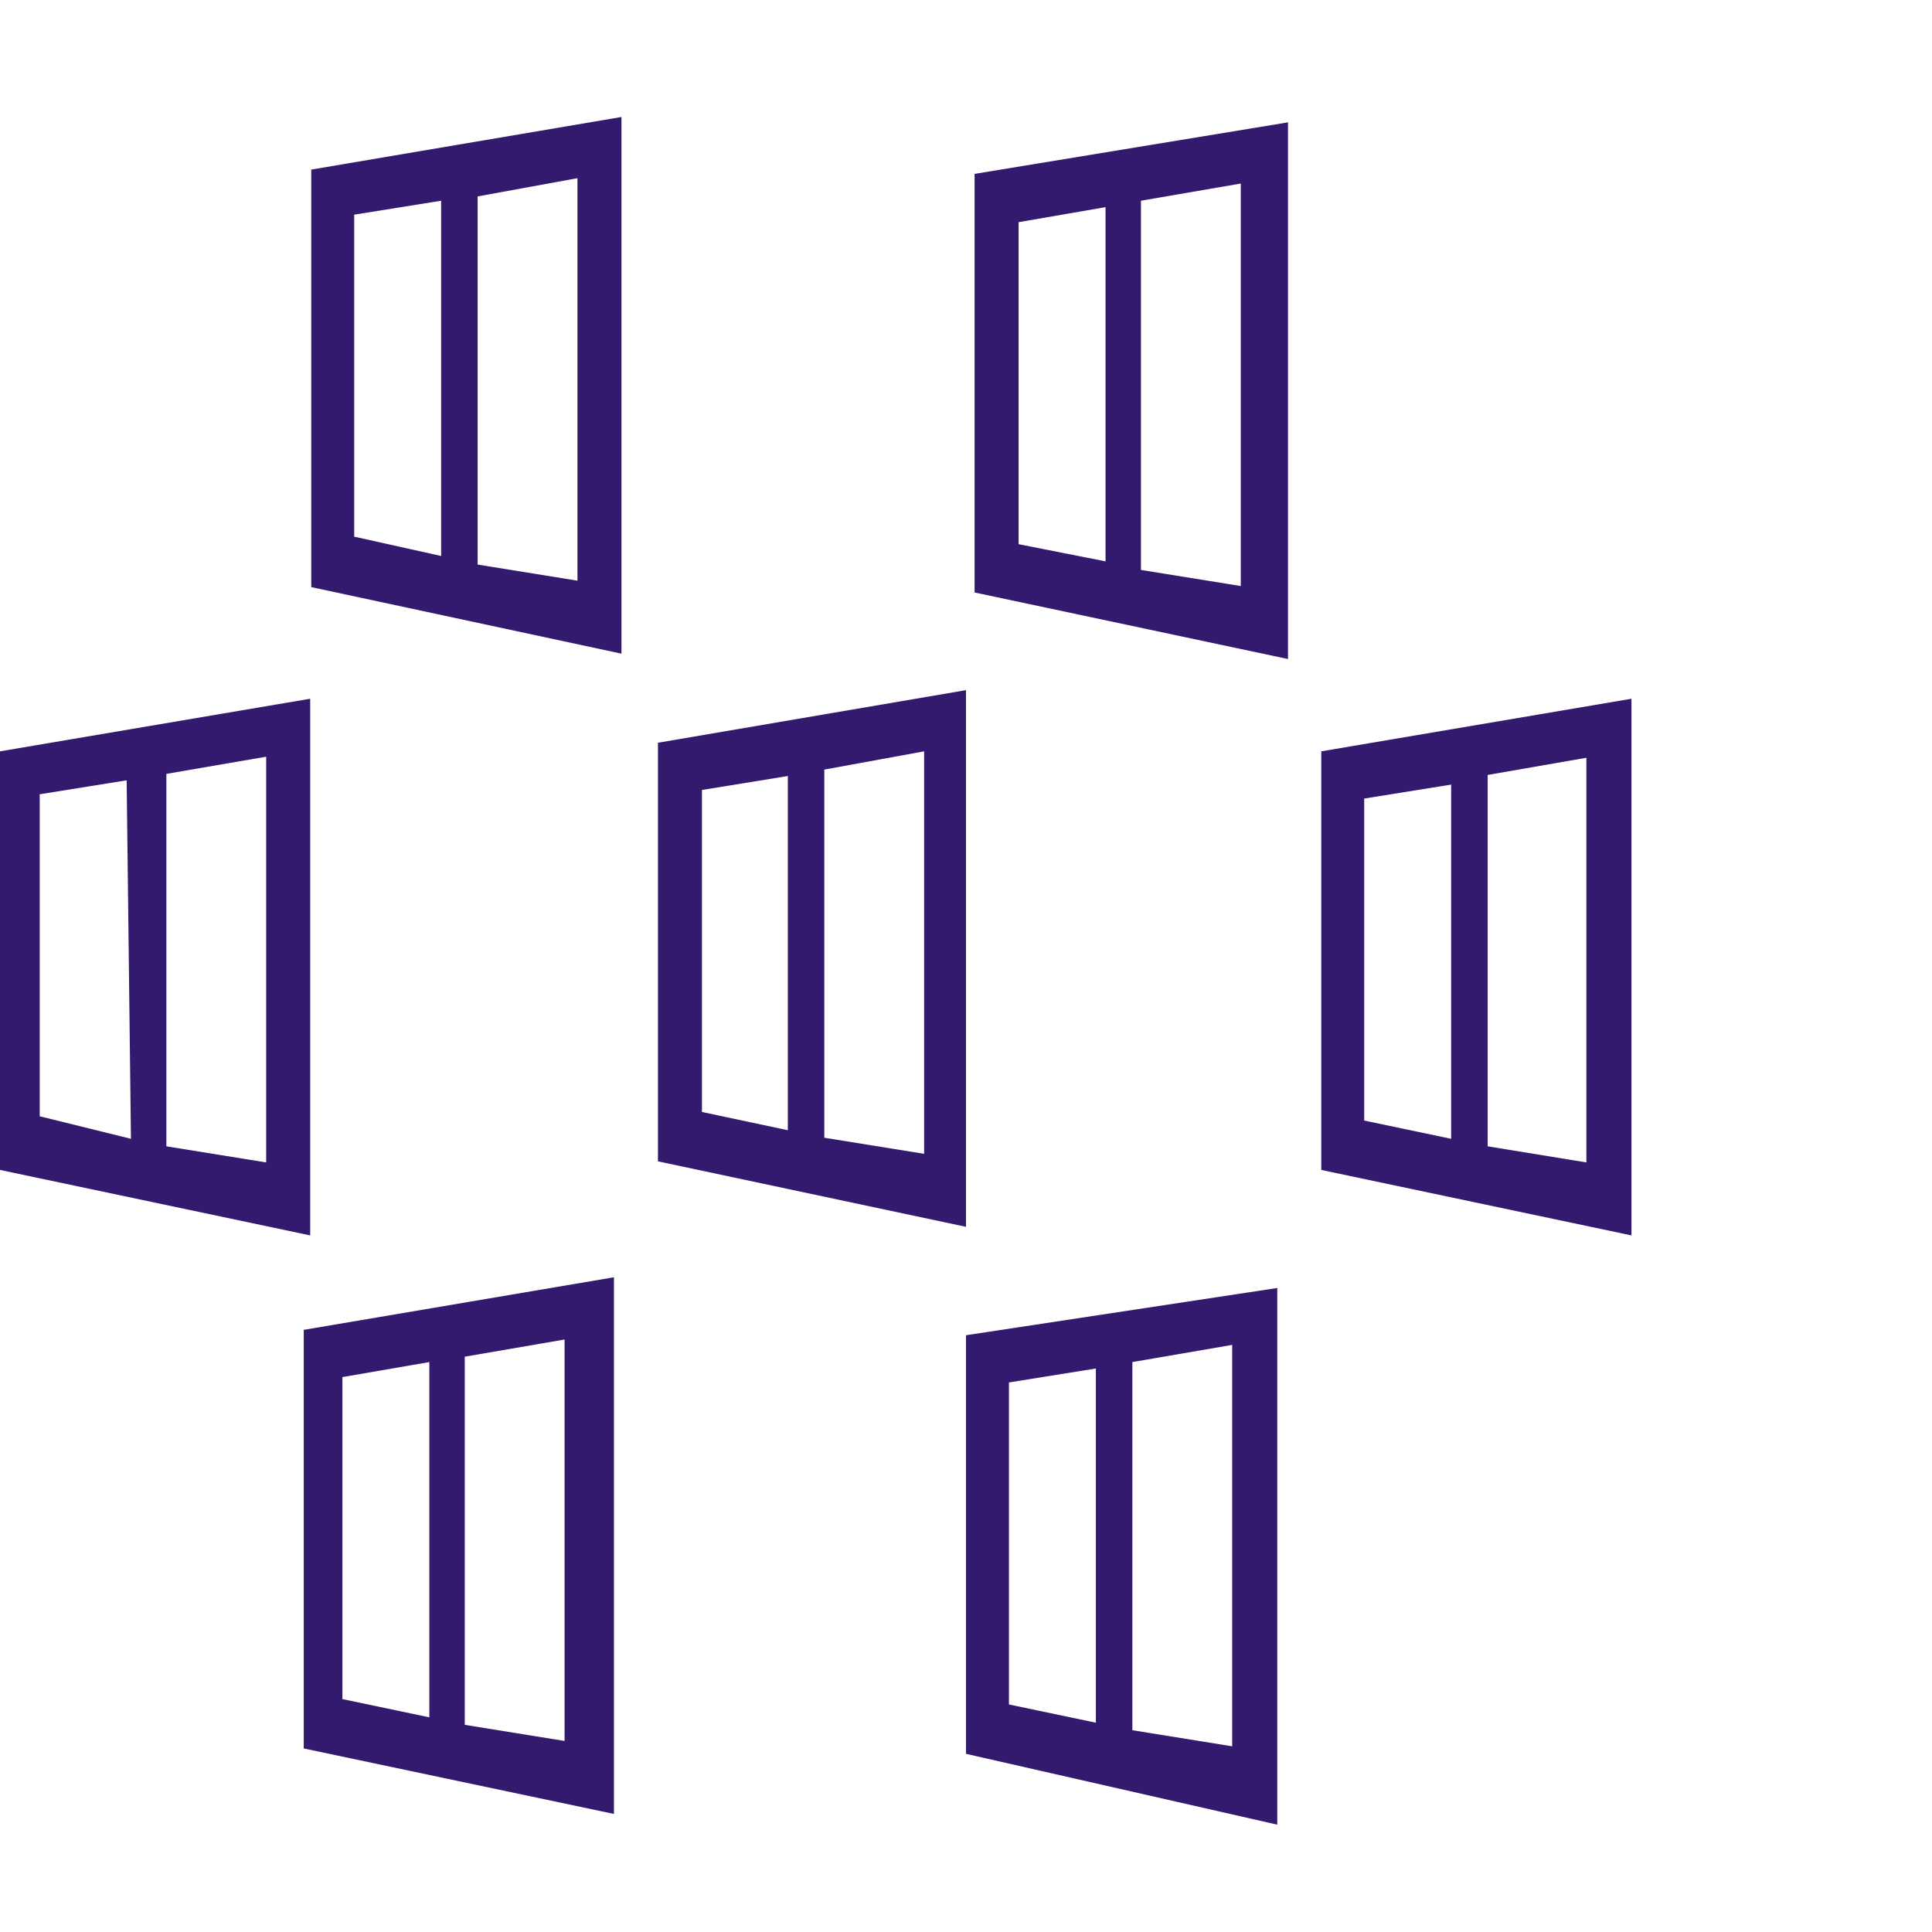
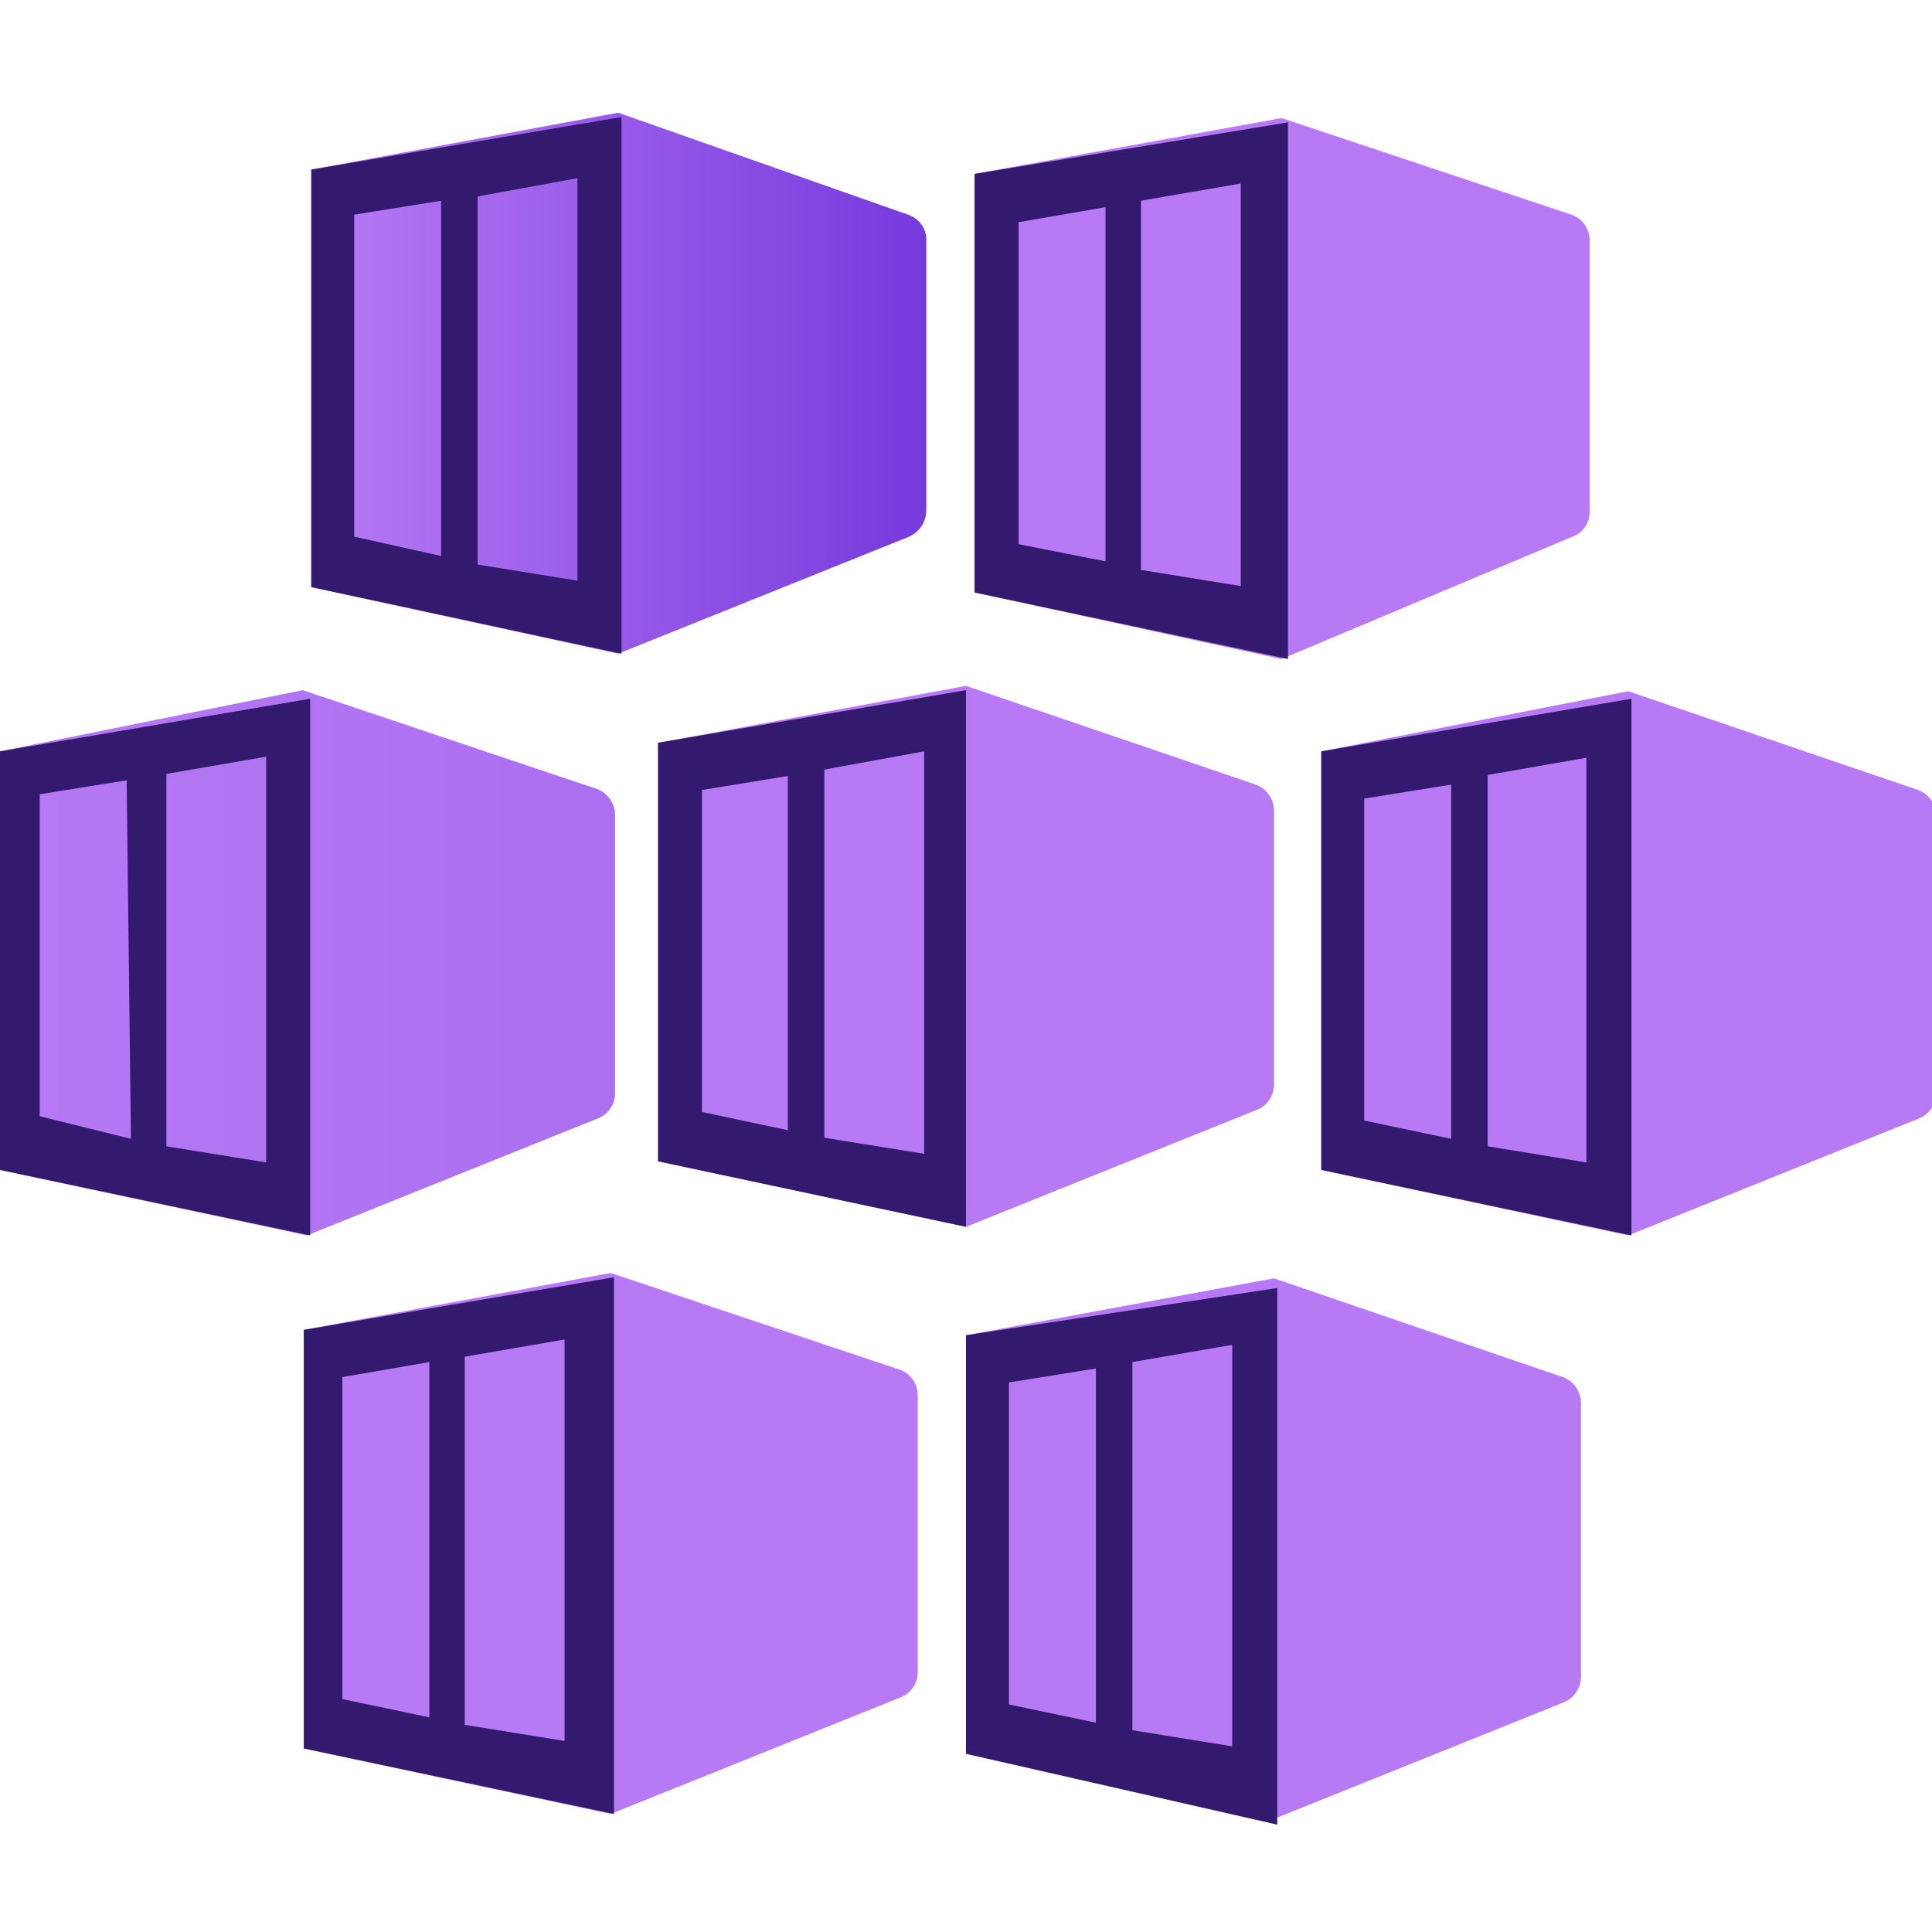
<svg xmlns="http://www.w3.org/2000/svg" viewBox="0 0 18 18" class="" role="presentation" focusable="false" id="2e795b0a-3b49-2081-8dfb-ff8b7cefce78" data-type="1">
  <g>
-     <path d="M5.76 1.05l-2.86.53v3.89l2.86.62L8.47 5a.27.27 0 0 0 .16-.24V2.21A.25.25 0 0 0 8.46 2z" fill="url(#6245536103706399)" />
+     <path d="M5.76 1.05l-2.86.53v3.89l2.86.62L8.47 5a.27.27 0 0 0 .16-.24V2.21A.25.25 0 0 0 8.46 2z" fill="url(#2e79520a-3b49-4081-8dfb-ff8b7cefce78)" />
    <path d="M5.87 6l2.58-1a.25.25 0 0 0 .15-.23V2.23A.26.26 0 0 0 8.43 2l-2.6-.88a.25.25 0 0 0-.12 0l-2.61.46a.18.18 0 0 0-.1.19V5.3a.19.19 0 0 0 .15.19L5.73 6a.36.36 0 0 0 .14 0z" fill="none" />
    <path d="M2.9 1.58v3.89l2.89.62v-5zm1.21 3.6L3.3 5V2l.81-.13zm1.27.23l-.93-.15V1.83l.93-.17z" fill="#341a6e" />
-     <path d="M11.94 1.1l-2.86.52v3.9l2.86.62L14.65 5a.24.24 0 0 0 .16-.23V2.25a.25.25 0 0 0-.17-.25z" fill="url(#14029041929370578)" />
+     <path d="M11.94 1.1l-2.86.52v3.9l2.86.62L14.65 5a.24.24 0 0 0 .16-.23V2.25a.25.25 0 0 0-.17-.25z" fill="url(#2e795b0a-3b49-4081-8dfb-ff8b7cefce73)" />
    <path d="M9.08 1.62v3.9l2.92.62v-5zm1.22 3.61l-.81-.16v-3l.81-.14zm1.26.23l-.93-.15V1.87l.93-.16z" fill="#341a6e" />
-     <path d="M2.82 6.43L0 7v3.9l2.86.61 2.71-1.09a.25.25 0 0 0 .16-.23v-2.6a.26.26 0 0 0-.17-.24z" fill="url(#29619858917931197)" />
+     <path d="M2.82 6.43L0 7v3.9l2.86.61 2.71-1.09a.25.25 0 0 0 .16-.23v-2.6a.26.26 0 0 0-.17-.24z" fill="url(#2e795b0a-3b49-4081-8dfb-ff8b7cefce74)" />
    <path d="M0 7v3.9l2.89.61v-5zm1.22 3.61l-.85-.21v-3l.81-.13zm1.26.22l-.93-.15V7.21l.93-.16z" fill="#341a6e" />
-     <path d="M9 6.39l-2.86.53v3.9l2.86.61 2.71-1.09a.25.25 0 0 0 .16-.23V7.55a.26.26 0 0 0-.17-.24z" fill="url(#8158356798903696)" />
+     <path d="M9 6.39l-2.86.53v3.9l2.86.61 2.71-1.09a.25.25 0 0 0 .16-.23V7.55a.26.26 0 0 0-.17-.24z" fill="url(#2e795b0a-3b49-4081-8dfb-ff8b7cefce77)" />
    <path d="M6.13 6.92v3.9l2.87.61v-5zm1.21 3.61l-.8-.17v-3l.8-.13zm1.27.22l-.93-.15V7.17L8.61 7z" fill="#341a6e" />
-     <path d="M15.17 6.44L12.31 7v3.9l2.86.61 2.71-1.09a.26.26 0 0 0 .16-.23V7.6a.26.26 0 0 0-.17-.24z" fill="url(#8304965990619166)" />
+     <path d="M15.17 6.44L12.31 7v3.9l2.86.61 2.71-1.09a.26.26 0 0 0 .16-.23V7.6a.26.26 0 0 0-.17-.24z" fill="url(#2e795b0a-3b49-4081-8dfb-ff8b7cefce72)" />
    <path d="M12.31 7v3.9l2.89.61v-5zm1.21 3.61l-.81-.17v-3l.81-.13zm1.26.22l-.92-.15V7.22l.92-.16z" fill="#341a6e" />
-     <path d="M5.69 11.86l-2.86.53v3.9l2.86.61 2.71-1.09a.25.25 0 0 0 .15-.23V13a.25.25 0 0 0-.17-.24z" fill="url(#9481032035764656)" />
+     <path d="M5.69 11.86l-2.86.53v3.9l2.86.61 2.71-1.09a.25.25 0 0 0 .15-.23V13a.25.25 0 0 0-.17-.24z" fill="url(#2e795b0a-3b49-4081-8dfb-ff8b7cefce71)" />
    <path d="M5.79 16.84l2.62-1.06a.19.19 0 0 0 .12-.17V13a.25.25 0 0 0-.17-.23l-2.6-.89h-.12L3 12.39a.2.2 0 0 0-.16.19v3.54a.19.19 0 0 0 .16.18l2.62.55a.22.22 0 0 0 .17-.01z" fill="none" />
    <path d="M2.83 12.39v3.9l2.89.61v-5zM4 16l-.81-.17v-3l.81-.14zm1.26.22l-.93-.15v-3.43l.93-.16z" fill="#341a6e" />
-     <path d="M11.87 11.91L9 12.44v3.9l2.86.61 2.71-1.09a.26.26 0 0 0 .16-.23v-2.56a.26.26 0 0 0-.17-.24z" fill="url(#5227317127173592)" />
+     <path d="M11.87 11.91L9 12.44v3.9l2.86.61 2.71-1.09a.26.26 0 0 0 .16-.23v-2.56a.26.26 0 0 0-.17-.24z" fill="url(#2e795b0a-3b49-4081-8dfb-ff8b7cefce76)" />
    <path d="M9 12.44v3.9l2.9.66v-5zm1.21 3.61l-.81-.17v-3l.81-.13zm1.27.22l-.93-.15v-3.43l.93-.16z" fill="#341a6e" />
  </g>
  <defs>
    <linearGradient id="2e79520a-3b49-4081-8dfb-ff8b7cefce78" x1="2.9" y1="3.57" x2="8.63" y2="3.57" gradientUnits="userSpaceOnUse">
      <stop offset="0" stop-color="#b77af4" />
      <stop offset="1" stop-color="#773adc" />
    </linearGradient>
    <linearGradient id="2e795b0a-3b49-4081-8dfb-ff8b7cefce73" x1="9.08" y1="3.62" x2="14.81" y2="3.62">
      <stop offset="0" stop-color="#b77af4" />
      <stop offset="1" stop-color="#773adc" />
    </linearGradient>
    <linearGradient id="2e795b0a-3b49-4081-8dfb-ff8b7cefce74" x1="-.04" y1="8.95" x2="5.69" y2="8.95">
      <stop offset="0" stop-color="#b77af4" />
      <stop offset="1" stop-color="#773adc" />
    </linearGradient>
    <linearGradient id="2e795b0a-3b49-4081-8dfb-ff8b7cefce77" x1="6.13" y1="8.91" x2="11.86" y2="8.91">
      <stop offset="0" stop-color="#b77af4" />
      <stop offset="1" stop-color="#773adc" />
    </linearGradient>
    <linearGradient id="2e795b0a-3b49-4081-8dfb-ff8b7cefce72" x1="12.31" y1="8.96" x2="18.04" y2="8.96">
      <stop offset="0" stop-color="#b77af4" />
      <stop offset="1" stop-color="#773adc" />
    </linearGradient>
    <linearGradient id="2e795b0a-3b49-4081-8dfb-ff8b7cefce71" x1="2.83" y1="14.38" x2="8.55" y2="14.38">
      <stop offset="0" stop-color="#b77af4" />
      <stop offset="1" stop-color="#773adc" />
    </linearGradient>
    <linearGradient id="2e795b0a-3b49-4081-8dfb-ff8b7cefce76" x1="9.01" y1="14.43" x2="14.74" y2="14.43">
      <stop offset="0" stop-color="#b77af4" />
      <stop offset="1" stop-color="#773adc" />
    </linearGradient>
  </defs>
</svg>
